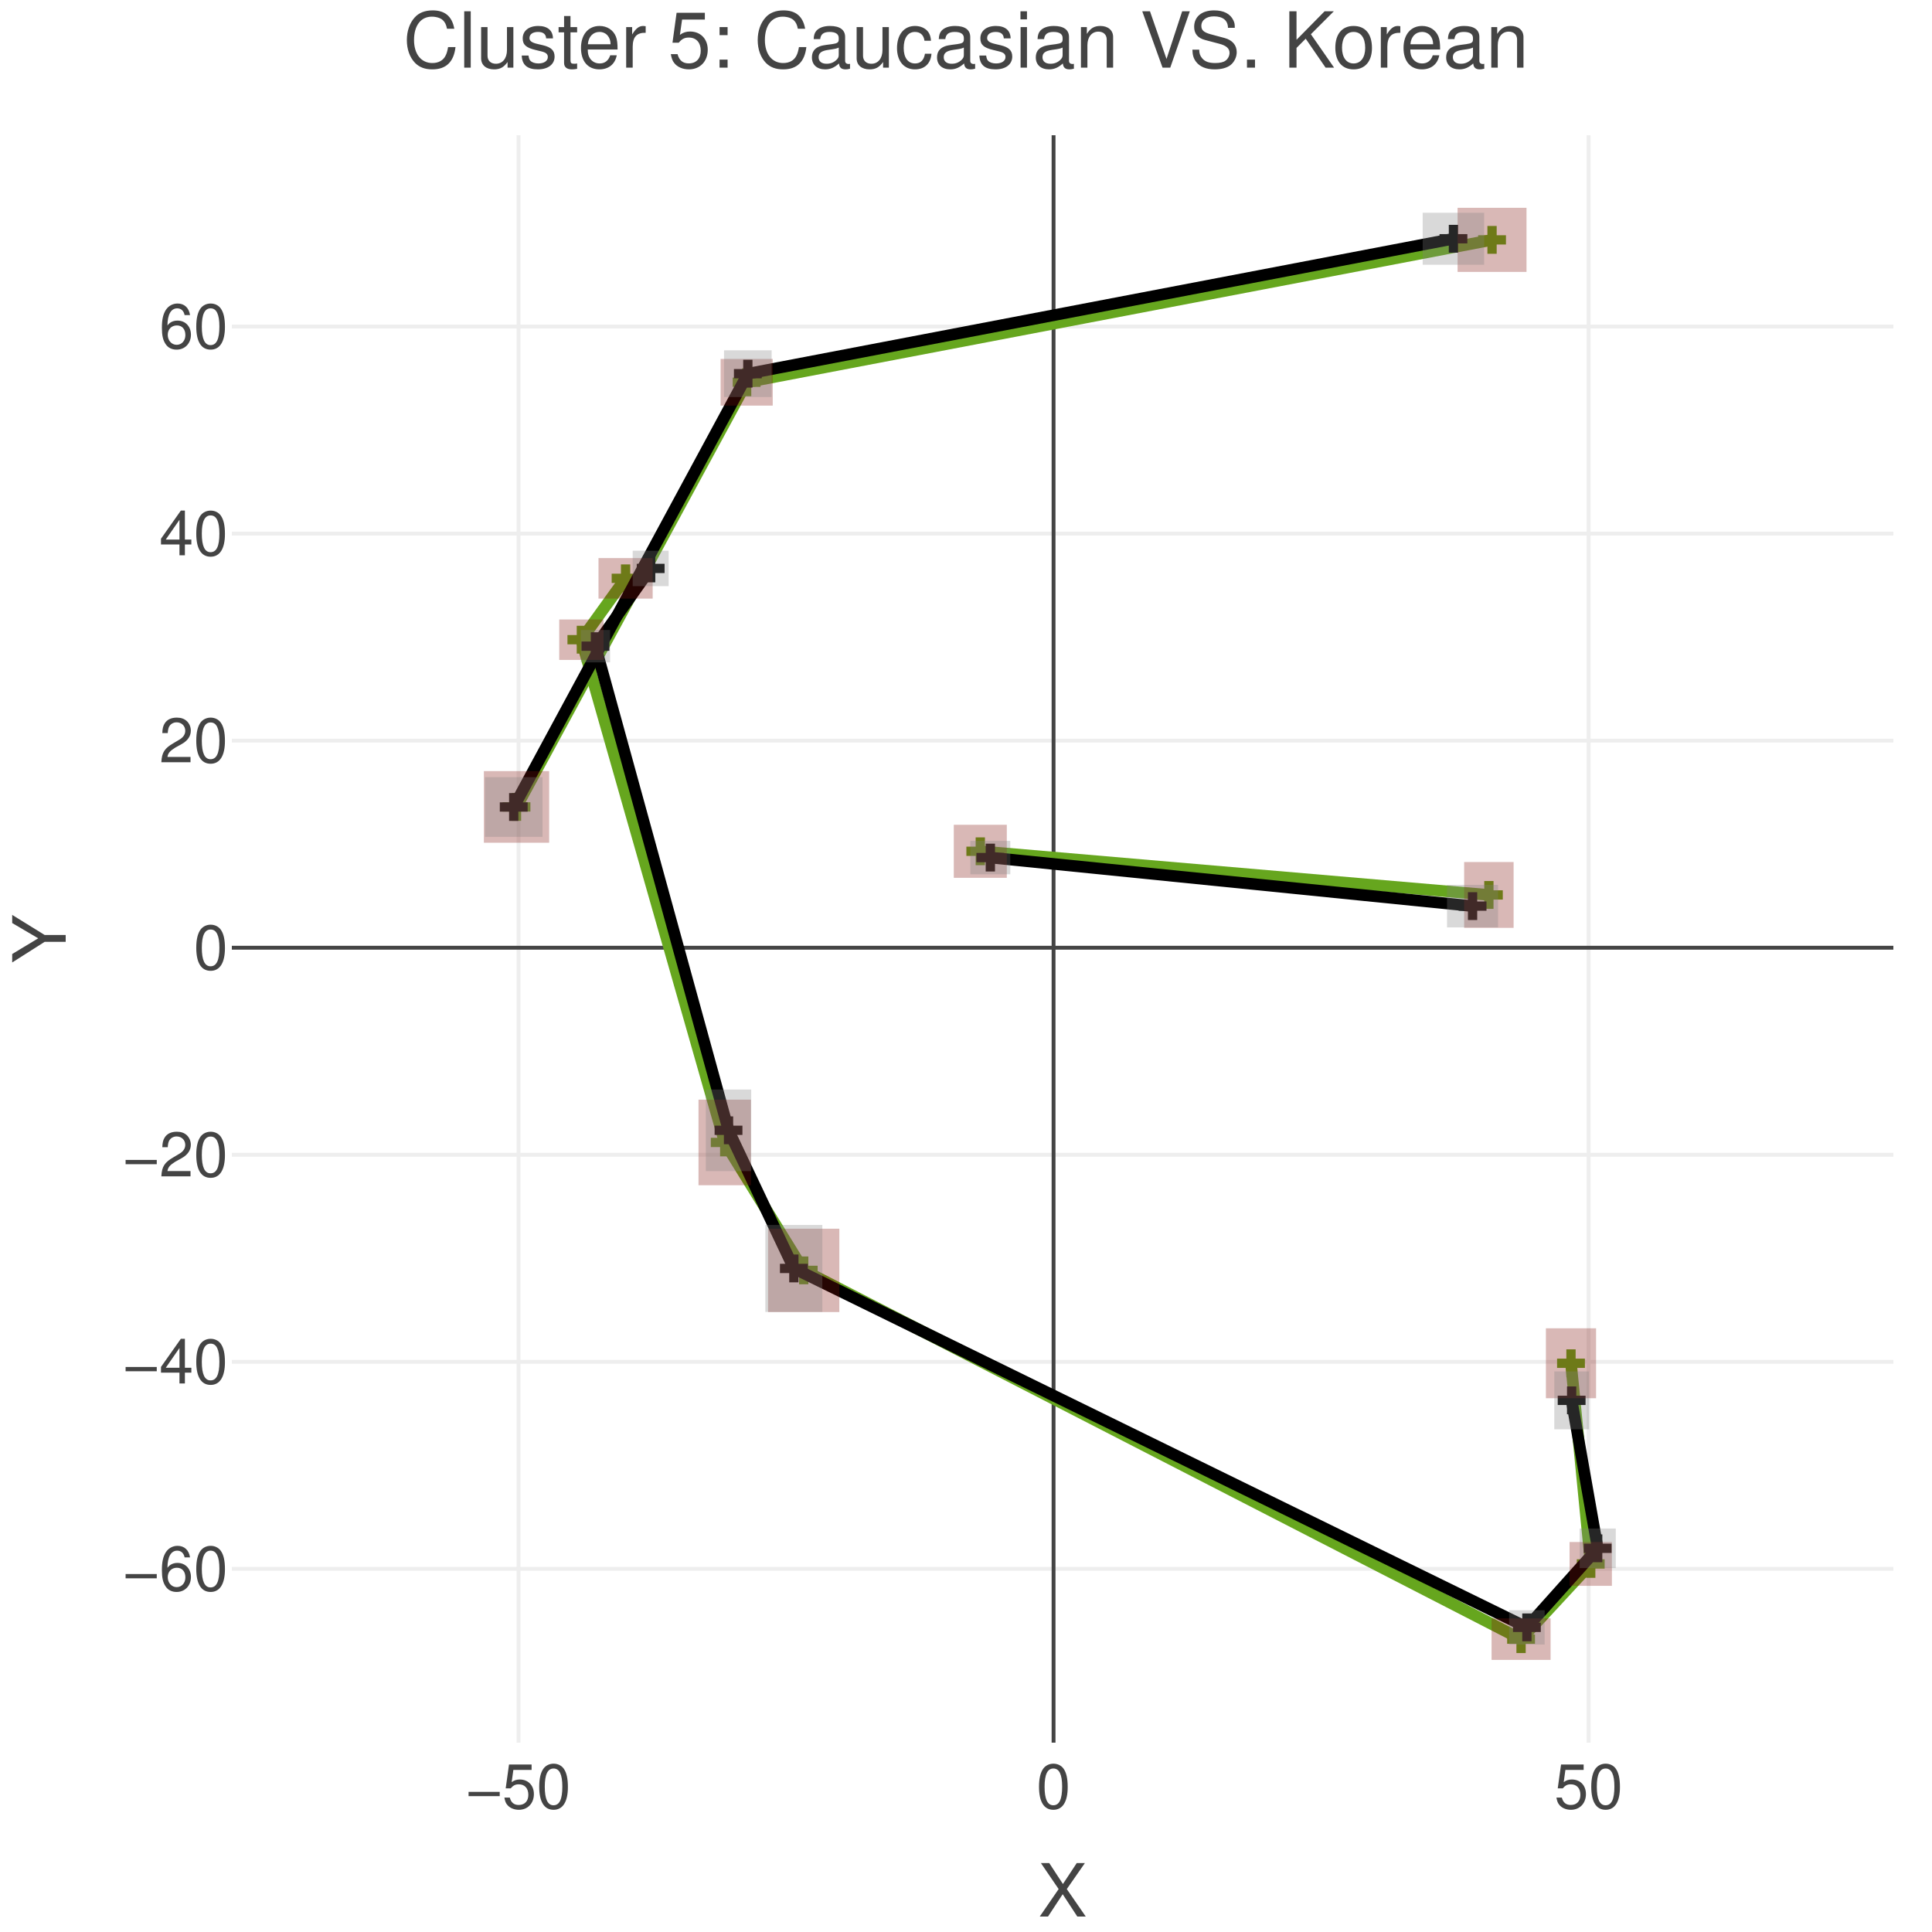
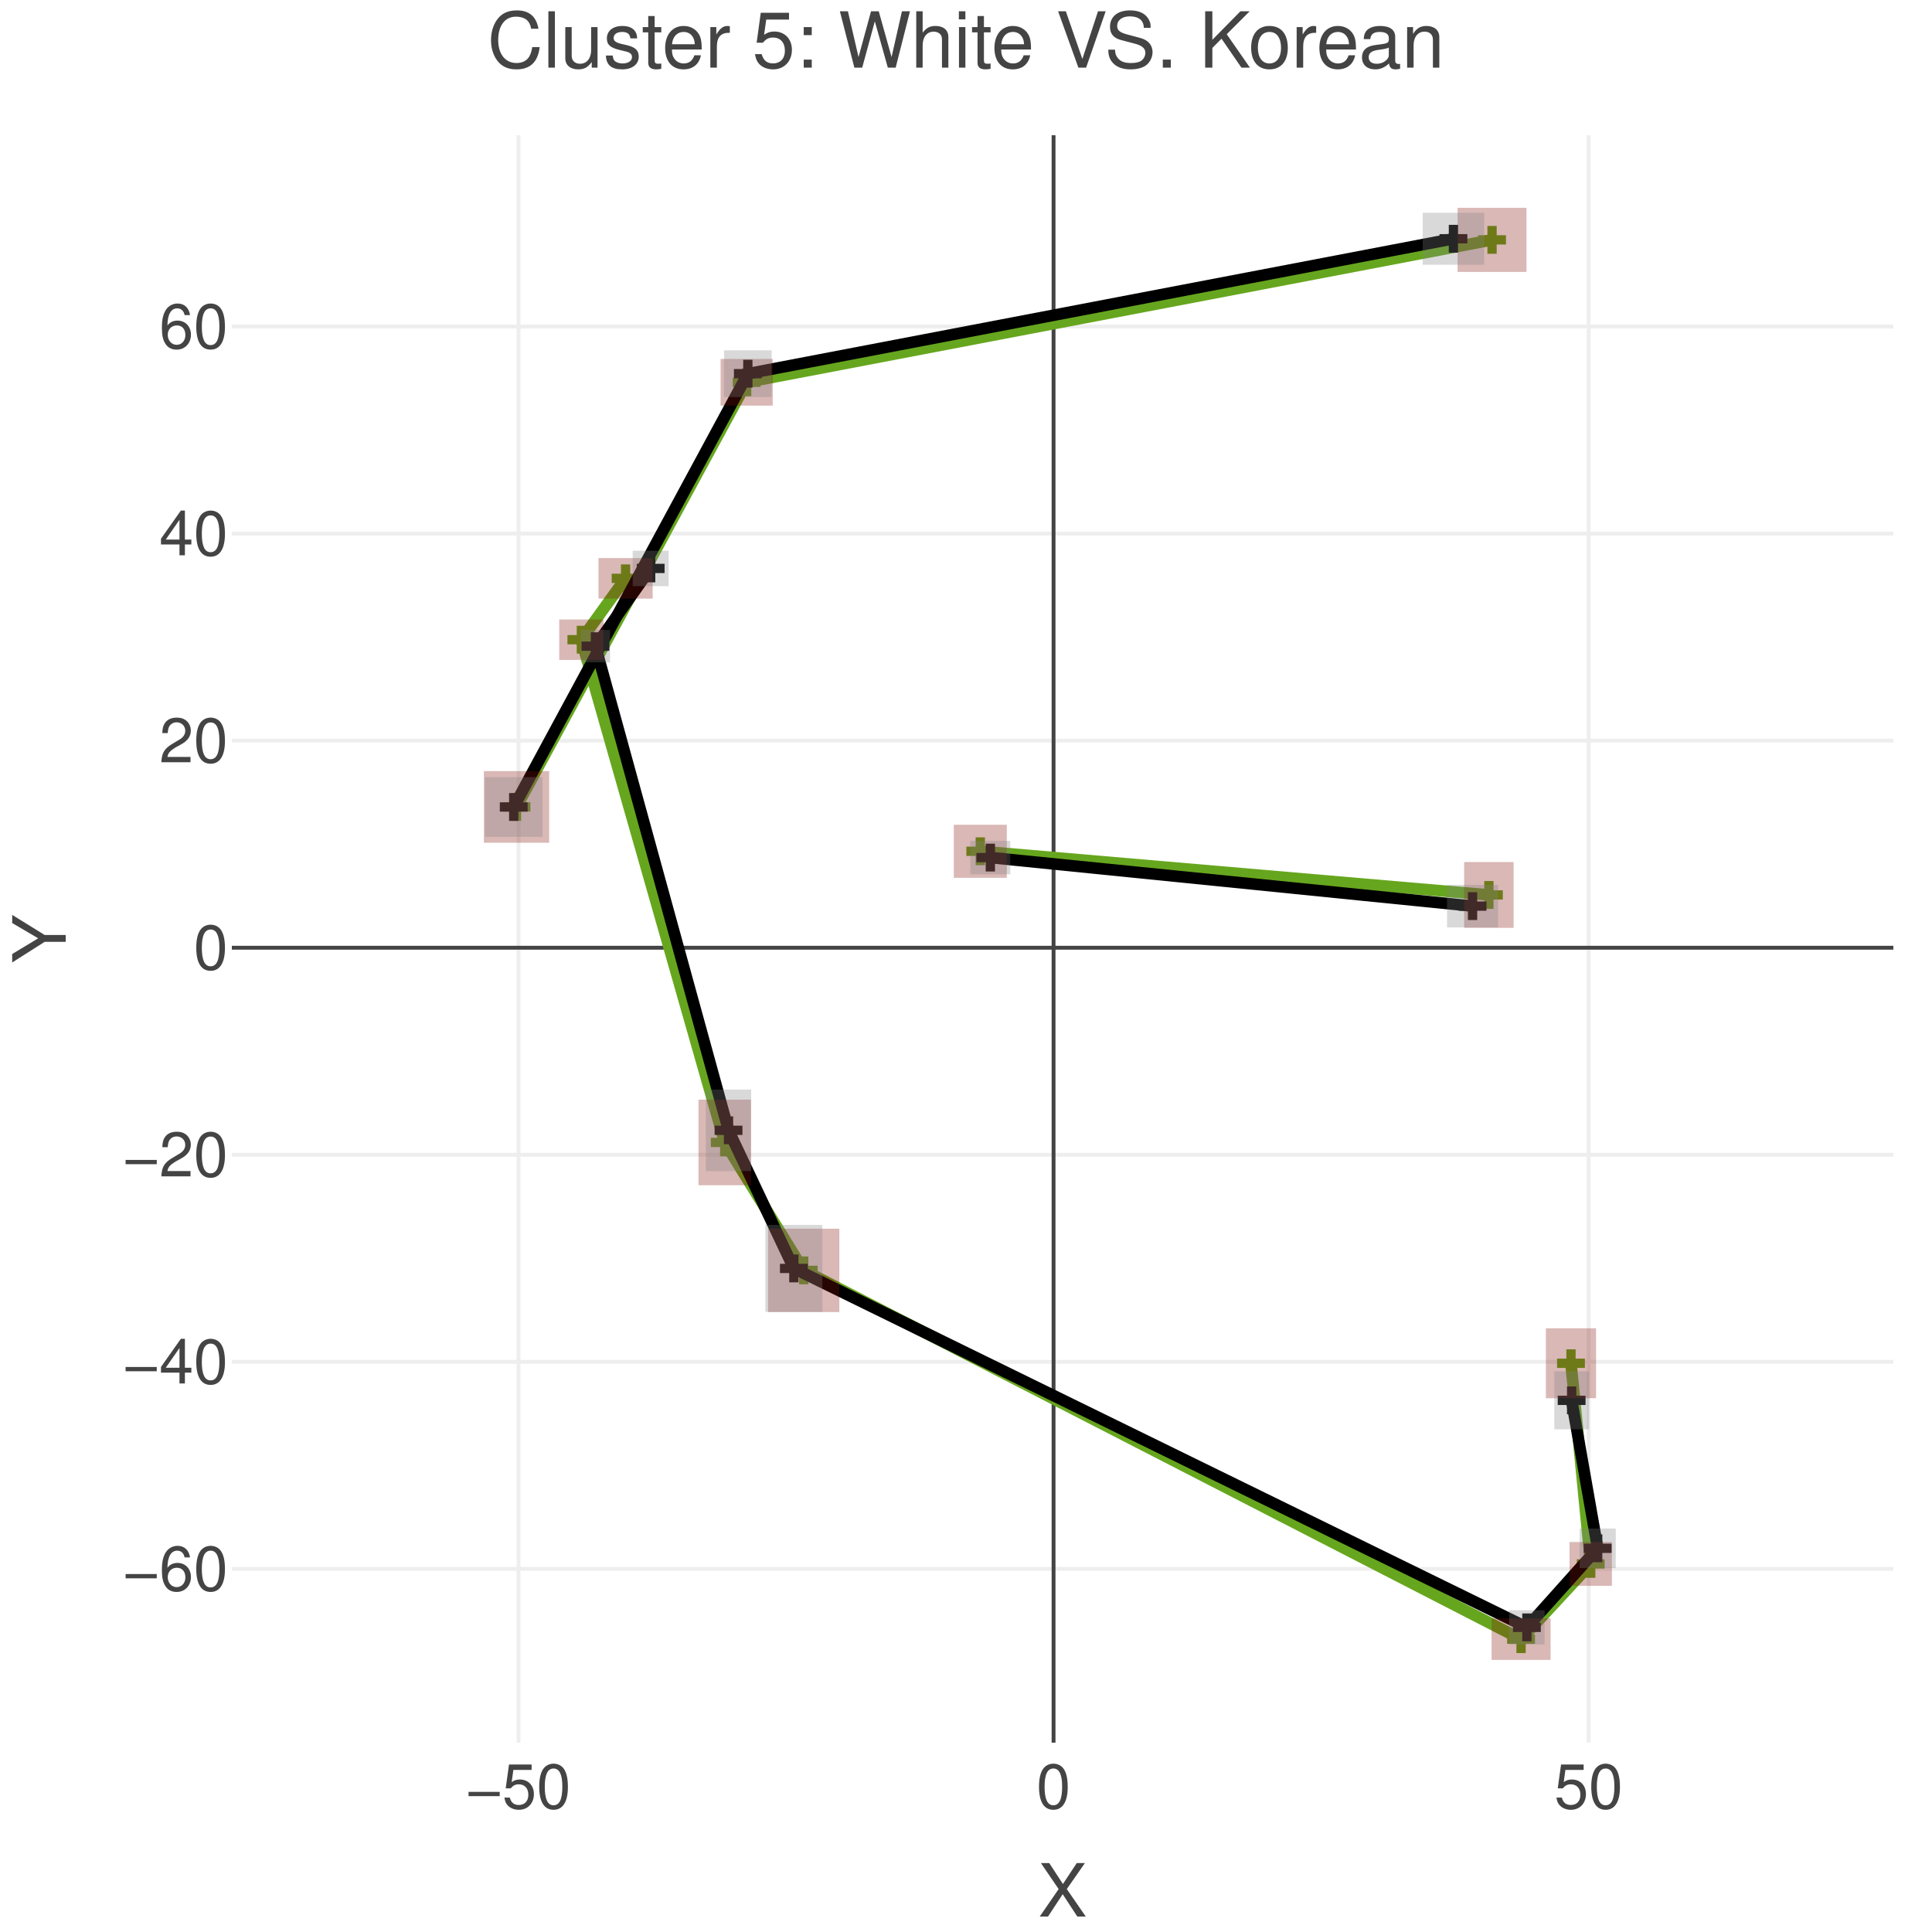
<svg xmlns="http://www.w3.org/2000/svg" class="main-svg" width="500" height="500" style="" viewBox="0 0 500 500">
  <rect x="0" y="0" width="500" height="500" style="fill: rgb(255, 255, 255); fill-opacity: 1;" />
-   <defs id="defs-4a0594">
+   <defs id="defs-1de64e">
    <g class="clips">
-       <clipPath id="clip4a0594xyplot" class="plotclip">
+       <clipPath id="clip1de64exyplot" class="plotclip">
        <rect width="430" height="416" />
      </clipPath>
-       <clipPath class="axesclip" id="clip4a0594x">
+       <clipPath class="axesclip" id="clip1de64ex">
        <rect x="60" y="0" width="430" height="500" />
      </clipPath>
-       <clipPath class="axesclip" id="clip4a0594y">
+       <clipPath class="axesclip" id="clip1de64ey">
        <rect x="0" y="35" width="500" height="416" />
      </clipPath>
-       <clipPath class="axesclip" id="clip4a0594xy">
+       <clipPath class="axesclip" id="clip1de64exy">
        <rect x="60" y="35" width="430" height="416" />
      </clipPath>
    </g>
    <g class="gradients" />
    <g class="patterns" />
  </defs>
  <g class="bglayer" />
  <g class="layer-below">
    <g class="imagelayer" />
    <g class="shapelayer" />
  </g>
  <g class="cartesianlayer">
    <g class="subplot xy">
      <g class="layer-subplot">
        <g class="shapelayer" />
        <g class="imagelayer" />
      </g>
      <g class="gridlayer">
        <g class="x">
          <path class="xgrid crisp" transform="translate(134.19,0)" d="M0,35v416" style="stroke: rgb(238, 238, 238); stroke-opacity: 1; stroke-width: 1px;" />
          <path class="xgrid crisp" transform="translate(411.13,0)" d="M0,35v416" style="stroke: rgb(238, 238, 238); stroke-opacity: 1; stroke-width: 1px;" />
        </g>
        <g class="y">
          <path class="ygrid crisp" transform="translate(0,406.02)" d="M60,0h430" style="stroke: rgb(238, 238, 238); stroke-opacity: 1; stroke-width: 1px;" />
          <path class="ygrid crisp" transform="translate(0,352.44)" d="M60,0h430" style="stroke: rgb(238, 238, 238); stroke-opacity: 1; stroke-width: 1px;" />
          <path class="ygrid crisp" transform="translate(0,298.85)" d="M60,0h430" style="stroke: rgb(238, 238, 238); stroke-opacity: 1; stroke-width: 1px;" />
          <path class="ygrid crisp" transform="translate(0,191.68)" d="M60,0h430" style="stroke: rgb(238, 238, 238); stroke-opacity: 1; stroke-width: 1px;" />
          <path class="ygrid crisp" transform="translate(0,138.1)" d="M60,0h430" style="stroke: rgb(238, 238, 238); stroke-opacity: 1; stroke-width: 1px;" />
          <path class="ygrid crisp" transform="translate(0,84.51)" d="M60,0h430" style="stroke: rgb(238, 238, 238); stroke-opacity: 1; stroke-width: 1px;" />
        </g>
      </g>
      <g class="zerolinelayer">
        <path class="xzl zl crisp" transform="translate(272.66,0)" d="M0,35v416" style="stroke: rgb(68, 68, 68); stroke-opacity: 1; stroke-width: 1px;" />
        <path class="yzl zl crisp" transform="translate(0,245.27)" d="M60,0h430" style="stroke: rgb(68, 68, 68); stroke-opacity: 1; stroke-width: 1px;" />
      </g>
      <path class="xlines-below" />
      <path class="ylines-below" />
      <g class="overlines-below" />
      <g class="xaxislayer-below" />
      <g class="yaxislayer-below" />
      <g class="overaxes-below" />
-       <g class="plot" transform="translate(60,35)" clip-path="url(#clip4a0594xyplot)">
+       <g class="plot" transform="translate(60,35)" clip-path="url(#clip1de64exyplot)">
        <g class="scatterlayer mlayer">
-           <g class="trace scatter traced4b654" style="stroke-miterlimit: 2; opacity: 1;">
+           <g class="trace scatter trace8d2dcc" style="stroke-miterlimit: 2; opacity: 1;">
            <g class="fills" />
            <g class="errorbars" />
            <g class="lines">
              <path class="js-line" d="M326.14,27.08L133.23,63.93L73.67,173.83" style="vector-effect: non-scaling-stroke; fill: none; stroke: rgb(102, 166, 30); stroke-opacity: 1; stroke-width: 3px; opacity: 1;" />
            </g>
            <g class="points">
              <path class="point" transform="translate(326.14,27.08)" d="M3.6,1.2H1.2V3.6H-1.2V1.2H-3.6V-1.2H-1.2V-3.6H1.2V-1.2H3.6Z" style="opacity: 1; stroke-width: 0px; fill: rgb(102, 166, 30); fill-opacity: 1;" />
              <path class="point" transform="translate(133.23,63.93)" d="M3.6,1.2H1.2V3.6H-1.2V1.2H-3.6V-1.2H-1.2V-3.6H1.2V-1.2H3.6Z" style="opacity: 1; stroke-width: 0px; fill: rgb(102, 166, 30); fill-opacity: 1;" />
              <path class="point" transform="translate(73.67,173.83)" d="M3.6,1.2H1.2V3.6H-1.2V1.2H-3.6V-1.2H-1.2V-3.6H1.2V-1.2H3.6Z" style="opacity: 1; stroke-width: 0px; fill: rgb(102, 166, 30); fill-opacity: 1;" />
            </g>
            <g class="text" />
          </g>
-           <g class="trace scatter traced24d5f" style="stroke-miterlimit: 2; opacity: 1;">
+           <g class="trace scatter traceb3b4eb" style="stroke-miterlimit: 2; opacity: 1;">
            <g class="fills" />
            <g class="errorbars" />
            <g class="lines">
              <path class="js-line" d="M193.7,185.31L325.32,196.61" style="vector-effect: non-scaling-stroke; fill: none; stroke: rgb(102, 166, 30); stroke-opacity: 1; stroke-width: 3px; opacity: 1;" />
            </g>
            <g class="points">
              <path class="point" transform="translate(193.7,185.31)" d="M3.6,1.2H1.2V3.6H-1.2V1.2H-3.6V-1.2H-1.2V-3.6H1.2V-1.2H3.6Z" style="opacity: 1; stroke-width: 0px; fill: rgb(102, 166, 30); fill-opacity: 1;" />
              <path class="point" transform="translate(325.32,196.61)" d="M3.6,1.2H1.2V3.6H-1.2V1.2H-3.6V-1.2H-1.2V-3.6H1.2V-1.2H3.6Z" style="opacity: 1; stroke-width: 0px; fill: rgb(102, 166, 30); fill-opacity: 1;" />
            </g>
            <g class="text" />
          </g>
-           <g class="trace scatter tracec253a6" style="stroke-miterlimit: 2; opacity: 1;">
+           <g class="trace scatter trace2de1f5" style="stroke-miterlimit: 2; opacity: 1;">
            <g class="fills" />
            <g class="errorbars" />
            <g class="lines">
              <path class="js-line" d="M346.57,317.81L351.68,369.74L333.65,389.21L148,293.77L127.56,260.66L90.46,130.55L101.9,114.67" style="vector-effect: non-scaling-stroke; fill: none; stroke: rgb(102, 166, 30); stroke-opacity: 1; stroke-width: 3px; opacity: 1;" />
            </g>
            <g class="points">
              <path class="point" transform="translate(346.57,317.81)" d="M3.6,1.2H1.2V3.6H-1.2V1.2H-3.6V-1.2H-1.2V-3.6H1.2V-1.2H3.6Z" style="opacity: 1; stroke-width: 0px; fill: rgb(102, 166, 30); fill-opacity: 1;" />
              <path class="point" transform="translate(351.68,369.74)" d="M3.6,1.2H1.2V3.6H-1.2V1.2H-3.6V-1.2H-1.2V-3.6H1.2V-1.2H3.6Z" style="opacity: 1; stroke-width: 0px; fill: rgb(102, 166, 30); fill-opacity: 1;" />
              <path class="point" transform="translate(333.65,389.21)" d="M3.6,1.2H1.2V3.6H-1.2V1.2H-3.6V-1.2H-1.2V-3.6H1.2V-1.2H3.6Z" style="opacity: 1; stroke-width: 0px; fill: rgb(102, 166, 30); fill-opacity: 1;" />
              <path class="point" transform="translate(148,293.77)" d="M3.6,1.2H1.2V3.6H-1.2V1.2H-3.6V-1.2H-1.2V-3.6H1.2V-1.2H3.6Z" style="opacity: 1; stroke-width: 0px; fill: rgb(102, 166, 30); fill-opacity: 1;" />
              <path class="point" transform="translate(127.56,260.66)" d="M3.6,1.2H1.2V3.6H-1.2V1.2H-3.6V-1.2H-1.2V-3.6H1.2V-1.2H3.6Z" style="opacity: 1; stroke-width: 0px; fill: rgb(102, 166, 30); fill-opacity: 1;" />
              <path class="point" transform="translate(90.46,130.55)" d="M3.6,1.2H1.2V3.6H-1.2V1.2H-3.6V-1.2H-1.2V-3.6H1.2V-1.2H3.6Z" style="opacity: 1; stroke-width: 0px; fill: rgb(102, 166, 30); fill-opacity: 1;" />
              <path class="point" transform="translate(101.9,114.67)" d="M3.6,1.2H1.2V3.6H-1.2V1.2H-3.6V-1.2H-1.2V-3.6H1.2V-1.2H3.6Z" style="opacity: 1; stroke-width: 0px; fill: rgb(102, 166, 30); fill-opacity: 1;" />
            </g>
            <g class="text" />
          </g>
-           <g class="trace scatter tracee3b2d5" style="stroke-miterlimit: 2; opacity: 1;">
+           <g class="trace scatter trace03663d" style="stroke-miterlimit: 2; opacity: 1;">
            <g class="fills" />
            <g class="errorbars" />
            <g class="lines">
              <path class="js-line" d="M316.15,26.79L133.54,61.71L72.95,173.85" style="vector-effect: non-scaling-stroke; fill: none; stroke: rgb(0, 0, 0); stroke-opacity: 1; stroke-width: 3px; opacity: 1;" />
            </g>
            <g class="points">
              <path class="point" transform="translate(316.15,26.79)" d="M3.6,1.2H1.2V3.6H-1.2V1.2H-3.6V-1.2H-1.2V-3.6H1.2V-1.2H3.6Z" style="opacity: 1; stroke-width: 0px; fill: rgb(0, 0, 0); fill-opacity: 1;" />
              <path class="point" transform="translate(133.54,61.71)" d="M3.6,1.2H1.2V3.6H-1.2V1.2H-3.6V-1.2H-1.2V-3.6H1.2V-1.2H3.6Z" style="opacity: 1; stroke-width: 0px; fill: rgb(0, 0, 0); fill-opacity: 1;" />
              <path class="point" transform="translate(72.95,173.85)" d="M3.6,1.2H1.2V3.6H-1.2V1.2H-3.6V-1.2H-1.2V-3.6H1.2V-1.2H3.6Z" style="opacity: 1; stroke-width: 0px; fill: rgb(0, 0, 0); fill-opacity: 1;" />
            </g>
            <g class="text" />
          </g>
-           <g class="trace scatter trace86d1fb" style="stroke-miterlimit: 2; opacity: 1;">
+           <g class="trace scatter trace313a7f" style="stroke-miterlimit: 2; opacity: 1;">
            <g class="fills" />
            <g class="errorbars" />
            <g class="lines">
              <path class="js-line" d="M196.3,186.94L321.1,199.5" style="vector-effect: non-scaling-stroke; fill: none; stroke: rgb(0, 0, 0); stroke-opacity: 1; stroke-width: 3px; opacity: 1;" />
            </g>
            <g class="points">
              <path class="point" transform="translate(196.3,186.94)" d="M3.6,1.2H1.2V3.6H-1.2V1.2H-3.6V-1.2H-1.2V-3.6H1.2V-1.2H3.6Z" style="opacity: 1; stroke-width: 0px; fill: rgb(0, 0, 0); fill-opacity: 1;" />
              <path class="point" transform="translate(321.1,199.5)" d="M3.6,1.2H1.2V3.6H-1.2V1.2H-3.6V-1.2H-1.2V-3.6H1.2V-1.2H3.6Z" style="opacity: 1; stroke-width: 0px; fill: rgb(0, 0, 0); fill-opacity: 1;" />
            </g>
            <g class="text" />
          </g>
-           <g class="trace scatter tracea0a769" style="stroke-miterlimit: 2; opacity: 1;">
+           <g class="trace scatter tracee60c19" style="stroke-miterlimit: 2; opacity: 1;">
            <g class="fills" />
            <g class="errorbars" />
            <g class="lines">
              <path class="js-line" d="M346.74,327.41L353.48,365.7L335.16,386.16L145.45,293.27L128.54,257.52L94.1,132.23L108.39,112.11" style="vector-effect: non-scaling-stroke; fill: none; stroke: rgb(0, 0, 0); stroke-opacity: 1; stroke-width: 3px; opacity: 1;" />
            </g>
            <g class="points">
              <path class="point" transform="translate(346.74,327.41)" d="M3.6,1.2H1.2V3.6H-1.2V1.2H-3.6V-1.2H-1.2V-3.6H1.2V-1.2H3.6Z" style="opacity: 1; stroke-width: 0px; fill: rgb(0, 0, 0); fill-opacity: 1;" />
              <path class="point" transform="translate(353.48,365.7)" d="M3.6,1.2H1.2V3.6H-1.2V1.2H-3.6V-1.2H-1.2V-3.6H1.2V-1.2H3.6Z" style="opacity: 1; stroke-width: 0px; fill: rgb(0, 0, 0); fill-opacity: 1;" />
              <path class="point" transform="translate(335.16,386.16)" d="M3.6,1.2H1.2V3.6H-1.2V1.2H-3.6V-1.2H-1.2V-3.6H1.2V-1.2H3.6Z" style="opacity: 1; stroke-width: 0px; fill: rgb(0, 0, 0); fill-opacity: 1;" />
              <path class="point" transform="translate(145.45,293.27)" d="M3.6,1.2H1.2V3.6H-1.2V1.2H-3.6V-1.2H-1.2V-3.6H1.2V-1.2H3.6Z" style="opacity: 1; stroke-width: 0px; fill: rgb(0, 0, 0); fill-opacity: 1;" />
              <path class="point" transform="translate(128.54,257.52)" d="M3.6,1.2H1.2V3.6H-1.2V1.2H-3.6V-1.2H-1.2V-3.6H1.2V-1.2H3.6Z" style="opacity: 1; stroke-width: 0px; fill: rgb(0, 0, 0); fill-opacity: 1;" />
              <path class="point" transform="translate(94.1,132.23)" d="M3.6,1.2H1.2V3.6H-1.2V1.2H-3.6V-1.2H-1.2V-3.6H1.2V-1.2H3.6Z" style="opacity: 1; stroke-width: 0px; fill: rgb(0, 0, 0); fill-opacity: 1;" />
              <path class="point" transform="translate(108.39,112.11)" d="M3.6,1.2H1.2V3.6H-1.2V1.2H-3.6V-1.2H-1.2V-3.6H1.2V-1.2H3.6Z" style="opacity: 1; stroke-width: 0px; fill: rgb(0, 0, 0); fill-opacity: 1;" />
            </g>
            <g class="text" />
          </g>
-           <g class="trace scatter tracee89cd7" style="stroke-miterlimit: 2; opacity: 1;">
+           <g class="trace scatter trace8e00c0" style="stroke-miterlimit: 2; opacity: 1;">
            <g class="fills">
              <g>
                <path class="js-fill" d="M126.49,69.97L139.98,69.97L139.98,57.89L126.49,57.89Z" style="fill: rgb(128, 18, 12); fill-opacity: 0.3; stroke-width: 0;" />
              </g>
            </g>
            <g class="errorbars" />
            <g class="lines">
              <path class="js-line" d="M126.49,69.97L139.98,69.97L139.98,57.89L126.49,57.89" style="vector-effect: non-scaling-stroke; fill: none; stroke: rgb(0, 0, 0); stroke-opacity: 0; stroke-width: 2px; opacity: 1;" />
            </g>
            <g class="points" />
            <g class="text" />
          </g>
-           <g class="trace scatter trace901e8f" style="stroke-miterlimit: 2; opacity: 1;">
+           <g class="trace scatter trace037111" style="stroke-miterlimit: 2; opacity: 1;">
            <g class="fills">
              <g>
                <path class="js-fill" d="M65.23,183.1L82.12,183.1L82.12,164.56L65.23,164.56Z" style="fill: rgb(128, 18, 12); fill-opacity: 0.3; stroke-width: 0;" />
              </g>
            </g>
            <g class="errorbars" />
            <g class="lines">
              <path class="js-line" d="M65.23,183.1L82.12,183.1L82.12,164.56L65.23,164.56" style="vector-effect: non-scaling-stroke; fill: none; stroke: rgb(0, 0, 0); stroke-opacity: 0; stroke-width: 2px; opacity: 1;" />
            </g>
            <g class="points" />
            <g class="text" />
          </g>
-           <g class="trace scatter traceae2b61" style="stroke-miterlimit: 2; opacity: 1;">
+           <g class="trace scatter trace9247f5" style="stroke-miterlimit: 2; opacity: 1;">
            <g class="fills">
              <g>
                <path class="js-fill" d="M186.84,192.18L200.56,192.18L200.56,178.45L186.84,178.45Z" style="fill: rgb(128, 18, 12); fill-opacity: 0.3; stroke-width: 0;" />
              </g>
            </g>
            <g class="errorbars" />
            <g class="lines">
              <path class="js-line" d="M186.84,192.18L200.56,192.18L200.56,178.45L186.84,178.45" style="vector-effect: non-scaling-stroke; fill: none; stroke: rgb(0, 0, 0); stroke-opacity: 0; stroke-width: 2px; opacity: 1;" />
            </g>
            <g class="points" />
            <g class="text" />
          </g>
-           <g class="trace scatter trace592c98" style="stroke-miterlimit: 2; opacity: 1;">
+           <g class="trace scatter tracec5506e" style="stroke-miterlimit: 2; opacity: 1;">
            <g class="fills">
              <g>
                <path class="js-fill" d="M318.92,205.13L331.72,205.13L331.72,188.09L318.92,188.09Z" style="fill: rgb(128, 18, 12); fill-opacity: 0.3; stroke-width: 0;" />
              </g>
            </g>
            <g class="errorbars" />
            <g class="lines">
              <path class="js-line" d="M318.92,205.13L331.72,205.13L331.72,188.09L318.92,188.09" style="vector-effect: non-scaling-stroke; fill: none; stroke: rgb(0, 0, 0); stroke-opacity: 0; stroke-width: 2px; opacity: 1;" />
            </g>
            <g class="points" />
            <g class="text" />
          </g>
-           <g class="trace scatter trace694d2c" style="stroke-miterlimit: 2; opacity: 1;">
+           <g class="trace scatter trace89ac6f" style="stroke-miterlimit: 2; opacity: 1;">
            <g class="fills">
              <g>
                <path class="js-fill" d="M340.08,326.86L353.06,326.86L353.06,308.76L340.08,308.76Z" style="fill: rgb(128, 18, 12); fill-opacity: 0.3; stroke-width: 0;" />
              </g>
            </g>
            <g class="errorbars" />
            <g class="lines">
              <path class="js-line" d="M340.08,326.86L353.06,326.86L353.06,308.76L340.08,308.76" style="vector-effect: non-scaling-stroke; fill: none; stroke: rgb(0, 0, 0); stroke-opacity: 0; stroke-width: 2px; opacity: 1;" />
            </g>
            <g class="points" />
            <g class="text" />
          </g>
-           <g class="trace scatter traceb91df6" style="stroke-miterlimit: 2; opacity: 1;">
+           <g class="trace scatter trace5031b1" style="stroke-miterlimit: 2; opacity: 1;">
            <g class="fills">
              <g>
                <path class="js-fill" d="M346.2,375.41L357.16,375.41L357.16,364.07L346.2,364.07Z" style="fill: rgb(128, 18, 12); fill-opacity: 0.3; stroke-width: 0;" />
              </g>
            </g>
            <g class="errorbars" />
            <g class="lines">
              <path class="js-line" d="M346.2,375.41L357.16,375.41L357.16,364.07L346.2,364.07" style="vector-effect: non-scaling-stroke; fill: none; stroke: rgb(0, 0, 0); stroke-opacity: 0; stroke-width: 2px; opacity: 1;" />
            </g>
            <g class="points" />
            <g class="text" />
          </g>
-           <g class="trace scatter trace94e80a" style="stroke-miterlimit: 2; opacity: 1;">
+           <g class="trace scatter trace6c9111" style="stroke-miterlimit: 2; opacity: 1;">
            <g class="fills">
              <g>
                <path class="js-fill" d="M326.02,394.58L341.29,394.58L341.29,383.83L326.02,383.83Z" style="fill: rgb(128, 18, 12); fill-opacity: 0.3; stroke-width: 0;" />
              </g>
            </g>
            <g class="errorbars" />
            <g class="lines">
              <path class="js-line" d="M326.02,394.58L341.29,394.58L341.29,383.83L326.02,383.83" style="vector-effect: non-scaling-stroke; fill: none; stroke: rgb(0, 0, 0); stroke-opacity: 0; stroke-width: 2px; opacity: 1;" />
            </g>
            <g class="points" />
            <g class="text" />
          </g>
-           <g class="trace scatter trace48221b" style="stroke-miterlimit: 2; opacity: 1;">
+           <g class="trace scatter trace11fd06" style="stroke-miterlimit: 2; opacity: 1;">
            <g class="fills">
              <g>
                <path class="js-fill" d="M138.78,304.56L157.22,304.56L157.22,282.99L138.78,282.99Z" style="fill: rgb(128, 18, 12); fill-opacity: 0.3; stroke-width: 0;" />
              </g>
            </g>
            <g class="errorbars" />
            <g class="lines">
              <path class="js-line" d="M138.78,304.56L157.22,304.56L157.22,282.99L138.78,282.99" style="vector-effect: non-scaling-stroke; fill: none; stroke: rgb(0, 0, 0); stroke-opacity: 0; stroke-width: 2px; opacity: 1;" />
            </g>
            <g class="points" />
            <g class="text" />
          </g>
-           <g class="trace scatter traceeb1903" style="stroke-miterlimit: 2; opacity: 1;">
+           <g class="trace scatter trace9d7009" style="stroke-miterlimit: 2; opacity: 1;">
            <g class="fills">
              <g>
                <path class="js-fill" d="M120.77,271.74L134.34,271.74L134.34,249.59L120.77,249.59Z" style="fill: rgb(128, 18, 12); fill-opacity: 0.3; stroke-width: 0;" />
              </g>
            </g>
            <g class="errorbars" />
            <g class="lines">
              <path class="js-line" d="M120.77,271.74L134.34,271.74L134.34,249.59L120.77,249.59" style="vector-effect: non-scaling-stroke; fill: none; stroke: rgb(0, 0, 0); stroke-opacity: 0; stroke-width: 2px; opacity: 1;" />
            </g>
            <g class="points" />
            <g class="text" />
          </g>
-           <g class="trace scatter trace96db28" style="stroke-miterlimit: 2; opacity: 1;">
+           <g class="trace scatter trace543078" style="stroke-miterlimit: 2; opacity: 1;">
            <g class="fills">
              <g>
                <path class="js-fill" d="M84.73,135.79L96.19,135.79L96.19,125.32L84.73,125.32Z" style="fill: rgb(128, 18, 12); fill-opacity: 0.3; stroke-width: 0;" />
              </g>
            </g>
            <g class="errorbars" />
            <g class="lines">
              <path class="js-line" d="M84.73,135.79L96.19,135.79L96.19,125.32L84.73,125.32" style="vector-effect: non-scaling-stroke; fill: none; stroke: rgb(0, 0, 0); stroke-opacity: 0; stroke-width: 2px; opacity: 1;" />
            </g>
            <g class="points" />
            <g class="text" />
          </g>
-           <g class="trace scatter tracedd69d6" style="stroke-miterlimit: 2; opacity: 1;">
+           <g class="trace scatter trace25e045" style="stroke-miterlimit: 2; opacity: 1;">
            <g class="fills">
              <g>
                <path class="js-fill" d="M94.89,119.92L108.91,119.92L108.91,109.43L94.89,109.43Z" style="fill: rgb(128, 18, 12); fill-opacity: 0.3; stroke-width: 0;" />
              </g>
            </g>
            <g class="errorbars" />
            <g class="lines">
              <path class="js-line" d="M94.89,119.92L108.91,119.92L108.91,109.43L94.89,109.43" style="vector-effect: non-scaling-stroke; fill: none; stroke: rgb(0, 0, 0); stroke-opacity: 0; stroke-width: 2px; opacity: 1;" />
            </g>
            <g class="points" />
            <g class="text" />
          </g>
-           <g class="trace scatter trace9e42c4" style="stroke-miterlimit: 2; opacity: 1;">
+           <g class="trace scatter trace7e0816" style="stroke-miterlimit: 2; opacity: 1;">
            <g class="fills">
              <g>
                <path class="js-fill" d="M317.22,35.37L335.06,35.37L335.06,18.78L317.22,18.78Z" style="fill: rgb(128, 18, 12); fill-opacity: 0.3; stroke-width: 0;" />
              </g>
            </g>
            <g class="errorbars" />
            <g class="lines">
              <path class="js-line" d="M317.22,35.37L335.06,35.37L335.06,18.78L317.22,18.78" style="vector-effect: non-scaling-stroke; fill: none; stroke: rgb(0, 0, 0); stroke-opacity: 0; stroke-width: 2px; opacity: 1;" />
            </g>
            <g class="points" />
            <g class="text" />
          </g>
-           <g class="trace scatter tracec447c2" style="stroke-miterlimit: 2; opacity: 1;">
+           <g class="trace scatter traceb972d5" style="stroke-miterlimit: 2; opacity: 1;">
            <g class="fills">
              <g>
                <path class="js-fill" d="M127.38,67.76L139.7,67.76L139.7,55.66L127.38,55.66Z" style="fill: rgb(128, 128, 128); fill-opacity: 0.3; stroke-width: 0;" />
              </g>
            </g>
            <g class="errorbars" />
            <g class="lines">
              <path class="js-line" d="M127.38,67.76L139.7,67.76L139.7,55.66L127.38,55.66" style="vector-effect: non-scaling-stroke; fill: none; stroke: rgb(0, 0, 0); stroke-opacity: 0; stroke-width: 2px; opacity: 1;" />
            </g>
            <g class="points" />
            <g class="text" />
          </g>
-           <g class="trace scatter trace6ffec8" style="stroke-miterlimit: 2; opacity: 1;">
+           <g class="trace scatter tracef155bc" style="stroke-miterlimit: 2; opacity: 1;">
            <g class="fills">
              <g>
                <path class="js-fill" d="M65.5,181.57L80.41,181.57L80.41,166.13L65.5,166.13Z" style="fill: rgb(128, 128, 128); fill-opacity: 0.3; stroke-width: 0;" />
              </g>
            </g>
            <g class="errorbars" />
            <g class="lines">
              <path class="js-line" d="M65.5,181.57L80.41,181.57L80.41,166.13L65.5,166.13" style="vector-effect: non-scaling-stroke; fill: none; stroke: rgb(0, 0, 0); stroke-opacity: 0; stroke-width: 2px; opacity: 1;" />
            </g>
            <g class="points" />
            <g class="text" />
          </g>
-           <g class="trace scatter trace77bb9c" style="stroke-miterlimit: 2; opacity: 1;">
+           <g class="trace scatter trace86b705" style="stroke-miterlimit: 2; opacity: 1;">
            <g class="fills">
              <g>
                <path class="js-fill" d="M191.13,191.26L201.46,191.26L201.46,182.61L191.13,182.61Z" style="fill: rgb(128, 128, 128); fill-opacity: 0.3; stroke-width: 0;" />
              </g>
            </g>
            <g class="errorbars" />
            <g class="lines">
              <path class="js-line" d="M191.13,191.26L201.46,191.26L201.46,182.61L191.13,182.61" style="vector-effect: non-scaling-stroke; fill: none; stroke: rgb(0, 0, 0); stroke-opacity: 0; stroke-width: 2px; opacity: 1;" />
            </g>
            <g class="points" />
            <g class="text" />
          </g>
-           <g class="trace scatter tracecbdc7e" style="stroke-miterlimit: 2; opacity: 1;">
+           <g class="trace scatter tracea5de00" style="stroke-miterlimit: 2; opacity: 1;">
            <g class="fills">
              <g>
                <path class="js-fill" d="M314.49,205.01L327.7,205.01L327.7,194L314.49,194Z" style="fill: rgb(128, 128, 128); fill-opacity: 0.3; stroke-width: 0;" />
              </g>
            </g>
            <g class="errorbars" />
            <g class="lines">
              <path class="js-line" d="M314.49,205.01L327.7,205.01L327.7,194L314.49,194" style="vector-effect: non-scaling-stroke; fill: none; stroke: rgb(0, 0, 0); stroke-opacity: 0; stroke-width: 2px; opacity: 1;" />
            </g>
            <g class="points" />
            <g class="text" />
          </g>
-           <g class="trace scatter tracec52bc4" style="stroke-miterlimit: 2; opacity: 1;">
+           <g class="trace scatter traceca9118" style="stroke-miterlimit: 2; opacity: 1;">
            <g class="fills">
              <g>
                <path class="js-fill" d="M342.25,334.9L351.24,334.9L351.24,319.92L342.25,319.92Z" style="fill: rgb(128, 128, 128); fill-opacity: 0.3; stroke-width: 0;" />
              </g>
            </g>
            <g class="errorbars" />
            <g class="lines">
              <path class="js-line" d="M342.25,334.9L351.24,334.9L351.24,319.92L342.25,319.92" style="vector-effect: non-scaling-stroke; fill: none; stroke: rgb(0, 0, 0); stroke-opacity: 0; stroke-width: 2px; opacity: 1;" />
            </g>
            <g class="points" />
            <g class="text" />
          </g>
-           <g class="trace scatter trace963e6d" style="stroke-miterlimit: 2; opacity: 1;">
+           <g class="trace scatter trace189fec" style="stroke-miterlimit: 2; opacity: 1;">
            <g class="fills">
              <g>
                <path class="js-fill" d="M348.81,370.82L358.16,370.82L358.16,360.58L348.81,360.58Z" style="fill: rgb(128, 128, 128); fill-opacity: 0.3; stroke-width: 0;" />
              </g>
            </g>
            <g class="errorbars" />
            <g class="lines">
              <path class="js-line" d="M348.81,370.82L358.16,370.82L358.16,360.58L348.81,360.58" style="vector-effect: non-scaling-stroke; fill: none; stroke: rgb(0, 0, 0); stroke-opacity: 0; stroke-width: 2px; opacity: 1;" />
            </g>
            <g class="points" />
            <g class="text" />
          </g>
-           <g class="trace scatter trace5a4e1a" style="stroke-miterlimit: 2; opacity: 1;">
+           <g class="trace scatter tracefb3f10" style="stroke-miterlimit: 2; opacity: 1;">
            <g class="fills">
              <g>
                <path class="js-fill" d="M330.56,390.61L339.76,390.61L339.76,381.72L330.56,381.72Z" style="fill: rgb(128, 128, 128); fill-opacity: 0.3; stroke-width: 0;" />
              </g>
            </g>
            <g class="errorbars" />
            <g class="lines">
              <path class="js-line" d="M330.56,390.61L339.76,390.61L339.76,381.72L330.56,381.72" style="vector-effect: non-scaling-stroke; fill: none; stroke: rgb(0, 0, 0); stroke-opacity: 0; stroke-width: 2px; opacity: 1;" />
            </g>
            <g class="points" />
            <g class="text" />
          </g>
-           <g class="trace scatter tracec5d090" style="stroke-miterlimit: 2; opacity: 1;">
+           <g class="trace scatter traceda36ae" style="stroke-miterlimit: 2; opacity: 1;">
            <g class="fills">
              <g>
                <path class="js-fill" d="M138.07,304.52L152.82,304.52L152.82,282.02L138.07,282.02Z" style="fill: rgb(128, 128, 128); fill-opacity: 0.3; stroke-width: 0;" />
              </g>
            </g>
            <g class="errorbars" />
            <g class="lines">
              <path class="js-line" d="M138.07,304.52L152.82,304.52L152.82,282.02L138.07,282.02" style="vector-effect: non-scaling-stroke; fill: none; stroke: rgb(0, 0, 0); stroke-opacity: 0; stroke-width: 2px; opacity: 1;" />
            </g>
            <g class="points" />
            <g class="text" />
          </g>
-           <g class="trace scatter trace523d4b" style="stroke-miterlimit: 2; opacity: 1;">
+           <g class="trace scatter trace69aaa3" style="stroke-miterlimit: 2; opacity: 1;">
            <g class="fills">
              <g>
                <path class="js-fill" d="M122.66,268.08L134.41,268.08L134.41,246.97L122.66,246.97Z" style="fill: rgb(128, 128, 128); fill-opacity: 0.3; stroke-width: 0;" />
              </g>
            </g>
            <g class="errorbars" />
            <g class="lines">
              <path class="js-line" d="M122.66,268.08L134.41,268.08L134.41,246.97L122.66,246.97" style="vector-effect: non-scaling-stroke; fill: none; stroke: rgb(0, 0, 0); stroke-opacity: 0; stroke-width: 2px; opacity: 1;" />
            </g>
            <g class="points" />
            <g class="text" />
          </g>
-           <g class="trace scatter tracedc89a5" style="stroke-miterlimit: 2; opacity: 1;">
+           <g class="trace scatter traceff06c7" style="stroke-miterlimit: 2; opacity: 1;">
            <g class="fills">
              <g>
                <path class="js-fill" d="M90.31,136.42L97.89,136.42L97.89,128.03L90.31,128.03Z" style="fill: rgb(128, 128, 128); fill-opacity: 0.3; stroke-width: 0;" />
              </g>
            </g>
            <g class="errorbars" />
            <g class="lines">
              <path class="js-line" d="M90.31,136.42L97.89,136.42L97.89,128.03L90.31,128.03" style="vector-effect: non-scaling-stroke; fill: none; stroke: rgb(0, 0, 0); stroke-opacity: 0; stroke-width: 2px; opacity: 1;" />
            </g>
            <g class="points" />
            <g class="text" />
          </g>
-           <g class="trace scatter trace0cfe08" style="stroke-miterlimit: 2; opacity: 1;">
+           <g class="trace scatter trace8da828" style="stroke-miterlimit: 2; opacity: 1;">
            <g class="fills">
              <g>
                <path class="js-fill" d="M103.74,116.7L113.05,116.7L113.05,107.52L103.74,107.52Z" style="fill: rgb(128, 128, 128); fill-opacity: 0.3; stroke-width: 0;" />
              </g>
            </g>
            <g class="errorbars" />
            <g class="lines">
              <path class="js-line" d="M103.74,116.7L113.05,116.7L113.05,107.52L103.74,107.52" style="vector-effect: non-scaling-stroke; fill: none; stroke: rgb(0, 0, 0); stroke-opacity: 0; stroke-width: 2px; opacity: 1;" />
            </g>
            <g class="points" />
            <g class="text" />
          </g>
-           <g class="trace scatter tracef4fe47" style="stroke-miterlimit: 2; opacity: 1;">
+           <g class="trace scatter trace6708f5" style="stroke-miterlimit: 2; opacity: 1;">
            <g class="fills">
              <g>
                <path class="js-fill" d="M308.19,33.52L324.1,33.52L324.1,20.06L308.19,20.06Z" style="fill: rgb(128, 128, 128); fill-opacity: 0.3; stroke-width: 0;" />
              </g>
            </g>
            <g class="errorbars" />
            <g class="lines">
              <path class="js-line" d="M308.19,33.52L324.1,33.52L324.1,20.06L308.19,20.06" style="vector-effect: non-scaling-stroke; fill: none; stroke: rgb(0, 0, 0); stroke-opacity: 0; stroke-width: 2px; opacity: 1;" />
            </g>
            <g class="points" />
            <g class="text" />
          </g>
        </g>
      </g>
      <g class="overplot" />
      <path class="xlines-above crisp" d="M0,0" style="fill: none;" />
      <path class="ylines-above crisp" d="M0,0" style="fill: none;" />
      <g class="overlines-above" />
      <g class="xaxislayer-above">
        <g class="xtick">
          <text text-anchor="middle" x="0" y="468" transform="translate(134.19,0)" style="font-family: Helvetica; font-size: 16px; fill: rgb(68, 68, 68); fill-opacity: 1; white-space: pre; opacity: 1;">−50</text>
        </g>
        <g class="xtick">
          <text text-anchor="middle" x="0" y="468" style="font-family: Helvetica; font-size: 16px; fill: rgb(68, 68, 68); fill-opacity: 1; white-space: pre; opacity: 1;" transform="translate(272.66,0)">0</text>
        </g>
        <g class="xtick">
          <text text-anchor="middle" x="0" y="468" style="font-family: Helvetica; font-size: 16px; fill: rgb(68, 68, 68); fill-opacity: 1; white-space: pre; opacity: 1;" transform="translate(411.13,0)">50</text>
        </g>
      </g>
      <g class="yaxislayer-above">
        <g class="ytick">
          <text text-anchor="end" x="59" y="5.6" transform="translate(0,406.02)" style="font-family: Helvetica; font-size: 16px; fill: rgb(68, 68, 68); fill-opacity: 1; white-space: pre; opacity: 1;">−60</text>
        </g>
        <g class="ytick">
          <text text-anchor="end" x="59" y="5.6" style="font-family: Helvetica; font-size: 16px; fill: rgb(68, 68, 68); fill-opacity: 1; white-space: pre; opacity: 1;" transform="translate(0,352.44)">−40</text>
        </g>
        <g class="ytick">
          <text text-anchor="end" x="59" y="5.6" style="font-family: Helvetica; font-size: 16px; fill: rgb(68, 68, 68); fill-opacity: 1; white-space: pre; opacity: 1;" transform="translate(0,298.85)">−20</text>
        </g>
        <g class="ytick">
          <text text-anchor="end" x="59" y="5.6" style="font-family: Helvetica; font-size: 16px; fill: rgb(68, 68, 68); fill-opacity: 1; white-space: pre; opacity: 1;" transform="translate(0,245.27)">0</text>
        </g>
        <g class="ytick">
          <text text-anchor="end" x="59" y="5.6" style="font-family: Helvetica; font-size: 16px; fill: rgb(68, 68, 68); fill-opacity: 1; white-space: pre; opacity: 1;" transform="translate(0,191.68)">20</text>
        </g>
        <g class="ytick">
          <text text-anchor="end" x="59" y="5.6" style="font-family: Helvetica; font-size: 16px; fill: rgb(68, 68, 68); fill-opacity: 1; white-space: pre; opacity: 1;" transform="translate(0,138.1)">40</text>
        </g>
        <g class="ytick">
          <text text-anchor="end" x="59" y="5.6" style="font-family: Helvetica; font-size: 16px; fill: rgb(68, 68, 68); fill-opacity: 1; white-space: pre; opacity: 1;" transform="translate(0,84.51)">60</text>
        </g>
      </g>
      <g class="overaxes-above" />
    </g>
  </g>
  <g class="polarlayer" />
  <g class="smithlayer" />
  <g class="ternarylayer" />
  <g class="geolayer" />
  <g class="funnelarealayer" />
  <g class="pielayer" />
  <g class="iciclelayer" />
  <g class="treemaplayer" />
  <g class="sunburstlayer" />
  <g class="glimages" />
-   <defs id="topdefs-4a0594">
+   <defs id="topdefs-1de64e">
    <g class="clips" />
  </defs>
  <g class="layer-above">
    <g class="imagelayer" />
    <g class="shapelayer" />
  </g>
  <g class="infolayer">
    <g class="g-gtitle">
-       <text class="gtitle" x="250" y="17.5" text-anchor="middle" dy="0em" style="font-family: Helvetica; font-size: 20px; fill: rgb(68, 68, 68); opacity: 1; font-weight: normal; white-space: pre;">Cluster 5: Caucasian VS. Korean</text>
+       <text class="gtitle" x="250" y="17.5" text-anchor="middle" dy="0em" style="font-family: Helvetica; font-size: 20px; fill: rgb(68, 68, 68); opacity: 1; font-weight: normal; white-space: pre;">Cluster 5: White VS. Korean</text>
    </g>
    <g class="g-xtitle" transform="translate(0,-22)">
      <text class="xtitle" x="275" y="518" text-anchor="middle" style="font-family: Helvetica; font-size: 19px; fill: rgb(68, 68, 68); opacity: 1; font-weight: normal; white-space: pre;">X</text>
    </g>
    <g class="g-ytitle" transform="translate(5,0)">
      <text class="ytitle" transform="rotate(-90,12,243)" x="12" y="243" text-anchor="middle" style="font-family: Helvetica; font-size: 19px; fill: rgb(68, 68, 68); opacity: 1; font-weight: normal; white-space: pre;">Y</text>
    </g>
  </g>
</svg>
